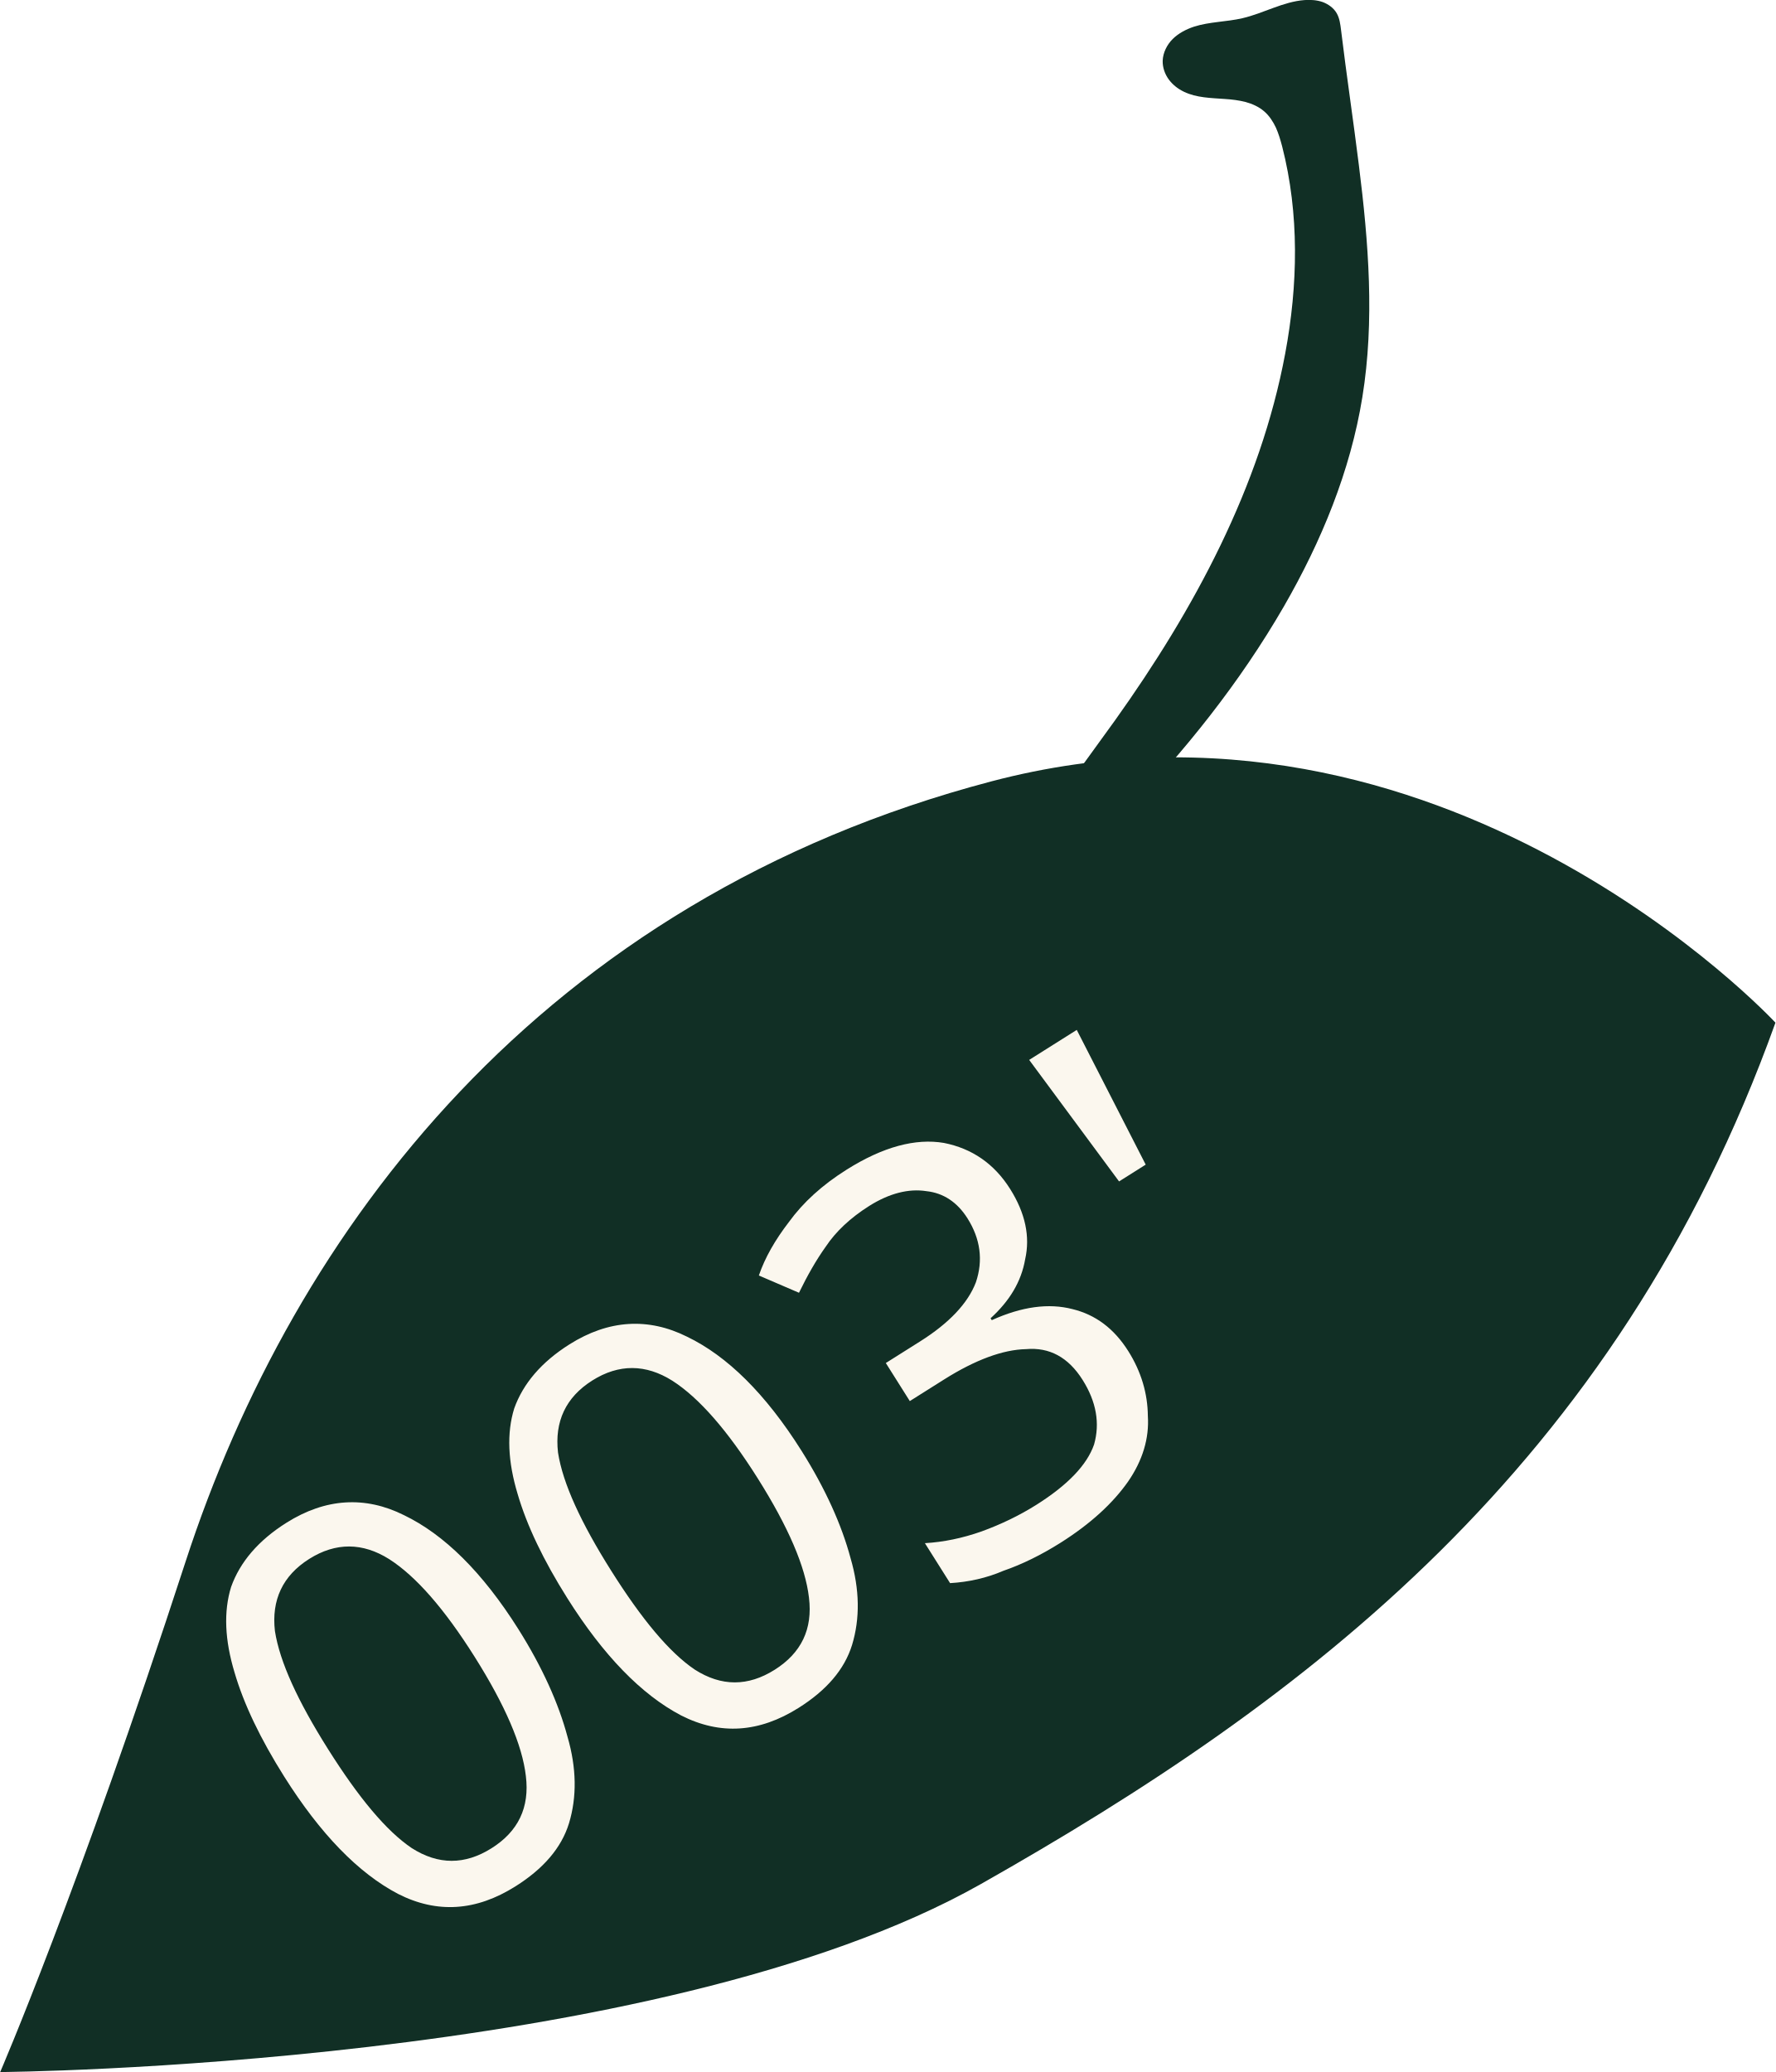
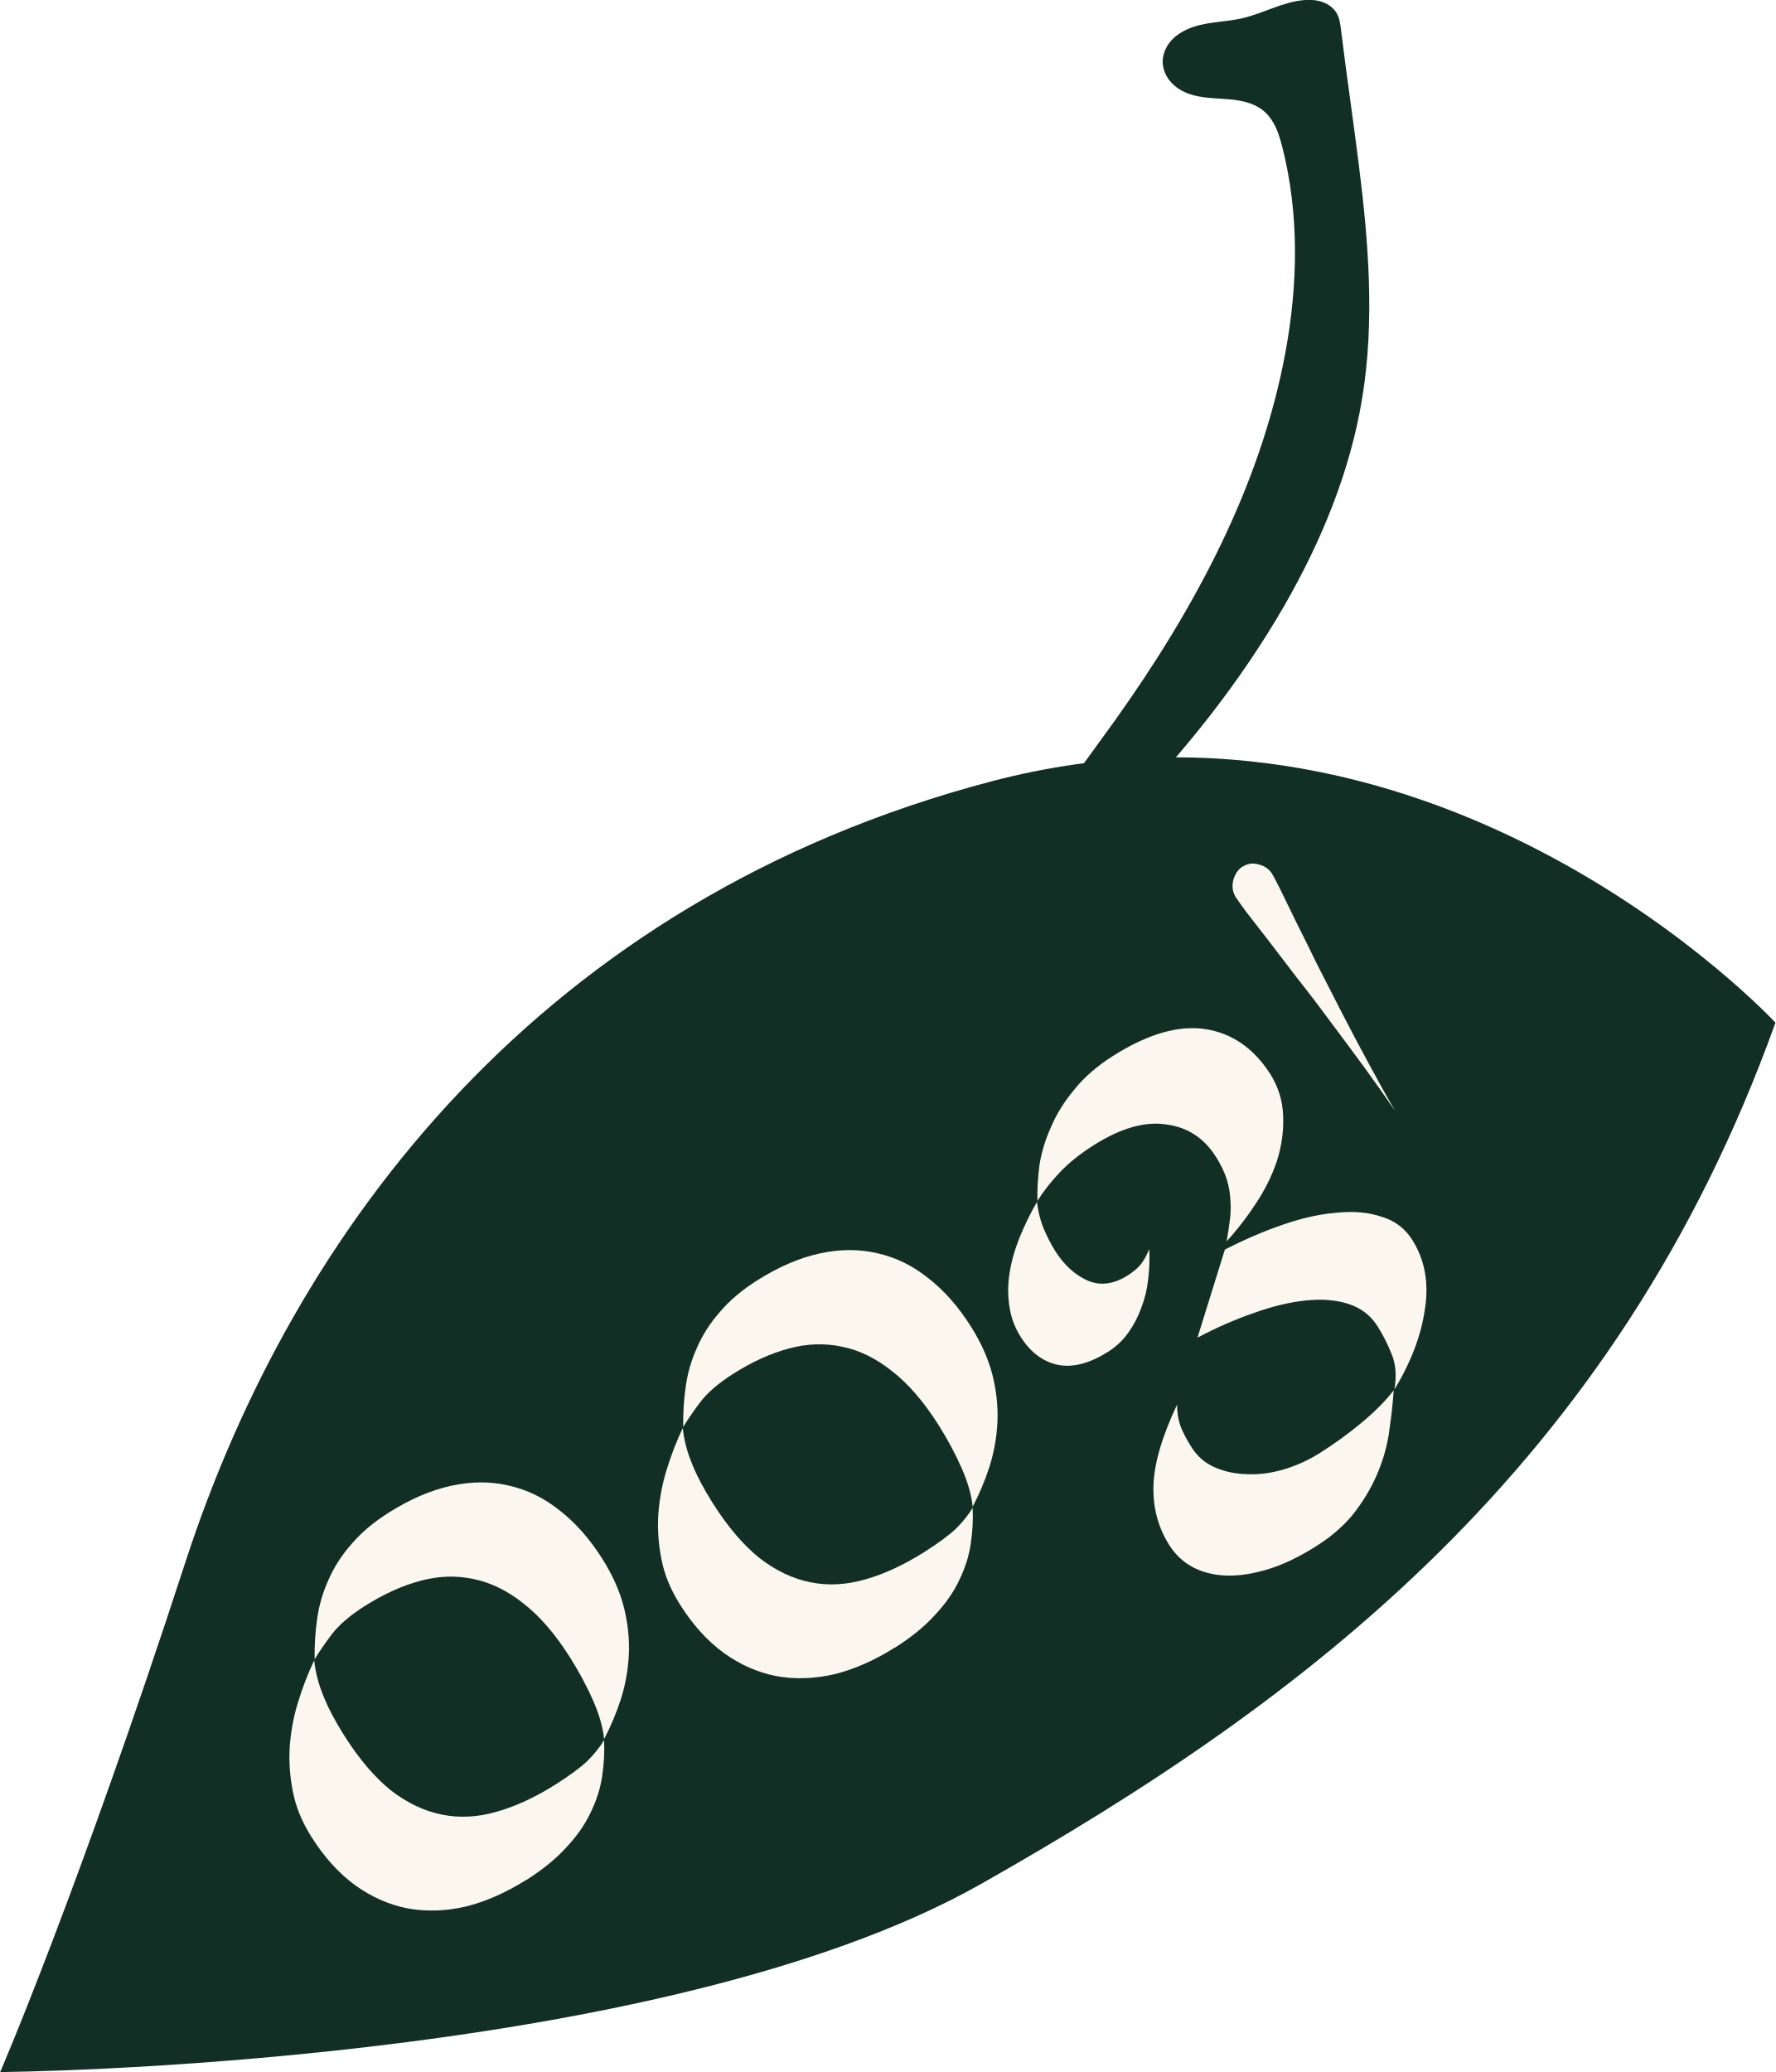
<svg xmlns="http://www.w3.org/2000/svg" width="12.33mm" height="14.39mm" viewBox="0 0 12.33 14.39" version="1.1" id="svg8">
  <defs id="defs2">
    </defs>
  <g id="layer1" transform="translate(-109.6387,-152.7356)">
    <path id="path1285-2-0-9-2-9-2-8-3" d="m 116.67,159.112 c 0.27,-0.226 0.528,-0.466 0.773,-0.719 0.424,-0.438 0.808,-0.918 1.113,-1.446 0.26,-0.451 0.462,-0.94 0.545,-1.454 0.086,-0.531 0.043,-1.074 -0.024,-1.608 -0.039,-0.314 -0.086,-0.626 -0.124,-0.94 -0.005,-0.04 -0.01,-0.082 -0.03,-0.117 -0.021,-0.037 -0.058,-0.063 -0.097,-0.078 -0.04,-0.014 -0.083,-0.017 -0.126,-0.014 -0.15,0.011 -0.285,0.092 -0.432,0.126 -0.111,0.026 -0.228,0.024 -0.337,0.059 -0.054,0.018 -0.106,0.045 -0.147,0.085 -0.04,0.04 -0.068,0.095 -0.07,0.152 -0.001,0.046 0.015,0.092 0.042,0.129 0.027,0.037 0.064,0.066 0.106,0.086 0.087,0.042 0.188,0.043 0.284,0.05 0.048,0.003 0.097,0.009 0.144,0.021 0.047,0.013 0.092,0.033 0.129,0.065 0.035,0.03 0.061,0.07 0.081,0.112 0.019,0.042 0.032,0.087 0.044,0.132 0.12,0.468 0.11,0.963 0.021,1.438 -0.173,0.927 -0.633,1.778 -1.181,2.546 -0.1,0.14 -0.202,0.277 -0.301,0.417 -0.169,0.24 -0.326,0.489 -0.504,0.723 -0.018,0.023 -0.035,0.046 -0.046,0.073 -0.011,0.027 -0.015,0.057 -0.006,0.085 0.009,0.028 0.03,0.05 0.056,0.062 0.026,0.012 0.056,0.013 0.085,0.013 z" style="fill:#112f25;fill-opacity:1;stroke:none;stroke-width:0.265px;stroke-linecap:butt;stroke-linejoin:miter;stroke-opacity:1" />
    <path id="path44-21-8-5-24-37-4-6-1" d="m 109.639,167.126 c 0,0 4.558,-0.032 6.811,-1.305 2.252,-1.274 4.411,-2.893 5.52,-5.983 0,0 -2.315,-2.5 -5.445,-1.676 -3.131,0.824 -4.847,3.115 -5.597,5.418 -0.75,2.303 -1.288,3.546 -1.288,3.546 z" style="fill:#112f25;fill-opacity:1;stroke:none;stroke-width:1.058;stroke-linecap:butt;stroke-linejoin:miter;stroke-miterlimit:4;stroke-dasharray:none;stroke-opacity:1;paint-order:markers stroke fill" />
-     <text xml:space="preserve" style="font-style:normal;font-variant:normal;font-weight:normal;font-stretch:normal;font-size:4.062px;line-height:0.758px;font-family:Respira;-inkscape-font-specification:Respira;font-variant-ligatures:normal;font-variant-caps:normal;font-variant-numeric:normal;font-feature-settings:normal;text-align:start;letter-spacing:0px;word-spacing:0px;writing-mode:lr-tb;text-anchor:start;fill:#fbf7ee;fill-opacity:1;stroke:none;stroke-width:0.056" x="6.201" y="200.616" id="text8537-8-1-9-8-2-7-6-8-0-0-6-5-1" transform="rotate(-32.22287)">
-       <tspan id="tspan8535-8-6-7-8-5-3-2-3-0-8-2-7-3" x="6.201" y="200.616" style="font-style:normal;font-variant:normal;font-weight:normal;font-stretch:normal;font-size:4.062px;font-family:Respira;-inkscape-font-specification:Respira;fill:#fbf7ee;fill-opacity:1;stroke-width:0.056">003'</tspan>
-     </text>
+     <g aria-label="003'" transform="rotate(-32.22287)" id="text8537-8-1-9-8-2-7-6-8-0-0-6-5-1" style="font-style:normal;font-variant:normal;font-weight:normal;font-stretch:normal;font-size:4.062px;line-height:0.758px;font-family:Respira;-inkscape-font-specification:Respira;font-variant-ligatures:normal;font-variant-caps:normal;font-variant-numeric:normal;font-feature-settings:normal;text-align:start;letter-spacing:0px;word-spacing:0px;writing-mode:lr-tb;text-anchor:start;fill:#fbf7ee;fill-opacity:1;stroke:none;stroke-width:0.056">
+       <path d="m 7.995,197.999 q 0.264,0 0.467,0.074 0.203,0.074 0.339,0.213 0.139,0.139 0.206,0.335 0.071,0.196 0.071,0.443 0,0.2 -0.054,0.366 -0.054,0.162 -0.146,0.294 -0.091,0.129 -0.21,0.23 -0.118,0.098 -0.247,0.173 0.054,-0.108 0.078,-0.267 0.024,-0.162 0.024,-0.335 0,-0.291 -0.074,-0.494 -0.071,-0.203 -0.203,-0.328 -0.132,-0.129 -0.318,-0.186 -0.186,-0.058 -0.416,-0.058 -0.19,0 -0.311,0.047 -0.122,0.047 -0.186,0.081 0.074,-0.122 0.166,-0.23 0.091,-0.108 0.21,-0.186 0.118,-0.081 0.267,-0.125 0.149,-0.047 0.339,-0.047 z m -0.555,2.667 q -0.25,0 -0.454,-0.068 -0.203,-0.071 -0.349,-0.206 -0.142,-0.135 -0.22,-0.328 -0.078,-0.196 -0.078,-0.447 0,-0.183 0.058,-0.332 0.058,-0.152 0.149,-0.278 0.095,-0.129 0.213,-0.23 0.122,-0.105 0.25,-0.186 -0.054,0.108 -0.078,0.244 -0.024,0.132 -0.024,0.305 0,0.291 0.071,0.498 0.074,0.203 0.21,0.332 0.135,0.129 0.332,0.186 0.196,0.058 0.447,0.058 0.169,0 0.274,-0.02 0.105,-0.024 0.176,-0.061 -0.061,0.108 -0.146,0.206 -0.081,0.095 -0.2,0.169 -0.115,0.074 -0.271,0.115 -0.156,0.044 -0.362,0.044 z" style="font-style:normal;font-variant:normal;font-weight:normal;font-stretch:normal;font-size:4.062px;font-family:Respira;-inkscape-font-specification:Respira;fill:#fbf7ee;fill-opacity:1;stroke-width:0.056" id="path835" />
+       <path d="m 11.021,197.999 q 0.264,0 0.467,0.074 0.203,0.074 0.339,0.213 0.139,0.139 0.206,0.335 0.071,0.196 0.071,0.443 0,0.2 -0.054,0.366 -0.054,0.162 -0.146,0.294 -0.091,0.129 -0.21,0.23 -0.118,0.098 -0.247,0.173 0.054,-0.108 0.078,-0.267 0.024,-0.162 0.024,-0.335 0,-0.291 -0.074,-0.494 -0.071,-0.203 -0.203,-0.328 -0.132,-0.129 -0.318,-0.186 -0.186,-0.058 -0.416,-0.058 -0.19,0 -0.311,0.047 -0.122,0.047 -0.186,0.081 0.074,-0.122 0.166,-0.23 0.091,-0.108 0.21,-0.186 0.118,-0.081 0.267,-0.125 0.149,-0.047 0.339,-0.047 z m -0.555,2.667 q -0.25,0 -0.454,-0.068 -0.203,-0.071 -0.349,-0.206 -0.142,-0.135 -0.22,-0.328 -0.078,-0.196 -0.078,-0.447 0,-0.183 0.058,-0.332 0.058,-0.152 0.149,-0.278 0.095,-0.129 0.213,-0.23 0.122,-0.105 0.25,-0.186 -0.054,0.108 -0.078,0.244 -0.024,0.132 -0.024,0.305 0,0.291 0.071,0.498 0.074,0.203 0.21,0.332 0.135,0.129 0.332,0.186 0.196,0.058 0.447,0.058 0.169,0 0.274,-0.02 0.105,-0.024 0.176,-0.061 -0.061,0.108 -0.146,0.206 -0.081,0.095 -0.2,0.169 -0.115,0.074 -0.271,0.115 -0.156,0.044 -0.362,0.044 z" style="font-style:normal;font-variant:normal;font-weight:normal;font-stretch:normal;font-size:4.062px;font-family:Respira;-inkscape-font-specification:Respira;fill:#fbf7ee;fill-opacity:1;stroke-width:0.056" id="path837" />
+       <path d="m 13.438,199.268 q -0.051,0.091 -0.118,0.173 -0.064,0.081 -0.146,0.142 -0.078,0.061 -0.169,0.098 -0.088,0.037 -0.19,0.037 -0.23,0 -0.345,-0.112 -0.112,-0.112 -0.112,-0.301 0,-0.115 0.047,-0.22 0.047,-0.108 0.129,-0.2 0.081,-0.091 0.19,-0.169 0.108,-0.078 0.23,-0.142 -0.047,0.098 -0.061,0.19 -0.014,0.088 -0.014,0.166 0,0.173 0.081,0.294 0.081,0.118 0.254,0.118 0.058,0 0.108,-0.013 0.054,-0.017 0.115,-0.061 z m 0.484,0.24 q 0.047,-0.051 0.091,-0.105 0.047,-0.054 0.081,-0.118 0.037,-0.064 0.058,-0.139 0.02,-0.078 0.02,-0.173 0,-0.234 -0.173,-0.376 -0.169,-0.146 -0.501,-0.146 -0.166,0 -0.301,0.034 -0.132,0.034 -0.237,0.085 0.058,-0.098 0.142,-0.2 0.088,-0.102 0.21,-0.183 0.122,-0.085 0.278,-0.135 0.156,-0.054 0.355,-0.054 0.423,0 0.636,0.183 0.213,0.183 0.217,0.504 0,0.162 -0.081,0.298 -0.078,0.135 -0.203,0.24 -0.125,0.102 -0.284,0.173 -0.156,0.071 -0.308,0.112 z m 0.44,1.489 q 0.095,-0.108 0.112,-0.217 0.02,-0.105 0.02,-0.213 0,-0.135 -0.088,-0.24 -0.088,-0.105 -0.24,-0.179 -0.149,-0.074 -0.349,-0.118 -0.2,-0.047 -0.423,-0.064 l 0.487,-0.416 q 0.227,0.02 0.43,0.068 0.206,0.047 0.362,0.129 0.159,0.078 0.25,0.19 0.095,0.108 0.095,0.25 0,0.244 -0.179,0.45 -0.176,0.21 -0.477,0.362 z m -1.337,-0.711 q -0.041,0.064 -0.058,0.135 -0.014,0.068 -0.014,0.166 0,0.112 0.061,0.203 0.064,0.095 0.166,0.162 0.102,0.071 0.234,0.108 0.132,0.037 0.271,0.037 0.183,0 0.362,-0.024 0.179,-0.024 0.305,-0.071 -0.074,0.102 -0.169,0.213 -0.091,0.112 -0.217,0.203 -0.125,0.091 -0.284,0.152 -0.159,0.061 -0.366,0.061 -0.21,0 -0.369,-0.044 -0.159,-0.044 -0.267,-0.118 -0.108,-0.074 -0.166,-0.176 -0.054,-0.098 -0.054,-0.213 0,-0.22 0.129,-0.41 0.129,-0.19 0.437,-0.386 z" style="font-style:normal;font-variant:normal;font-weight:normal;font-stretch:normal;font-size:4.062px;font-family:Respira;-inkscape-font-specification:Respira;fill:#fbf7ee;fill-opacity:1;stroke-width:0.056" id="path839" />
+       <path d="m 15.404,197.366 q 0.061,0 0.102,0.047 0.044,0.044 0.044,0.105 0,0.027 -0.01,0.125 -0.01,0.098 -0.027,0.247 -0.014,0.146 -0.034,0.328 -0.017,0.183 -0.034,0.379 -0.017,0.196 -0.03,0.396 -0.014,0.196 -0.02,0.372 -0.007,-0.176 -0.02,-0.372 -0.014,-0.196 -0.03,-0.393 -0.014,-0.196 -0.034,-0.379 -0.017,-0.186 -0.03,-0.332 -0.014,-0.146 -0.024,-0.244 -0.007,-0.098 -0.007,-0.125 0,-0.061 0.047,-0.108 0.051,-0.047 0.108,-0.047 z" style="font-style:normal;font-variant:normal;font-weight:normal;font-stretch:normal;font-size:4.062px;font-family:Respira;-inkscape-font-specification:Respira;fill:#fbf7ee;fill-opacity:1;stroke-width:0.056" id="path841" />
+     </g>
  </g>
</svg>
